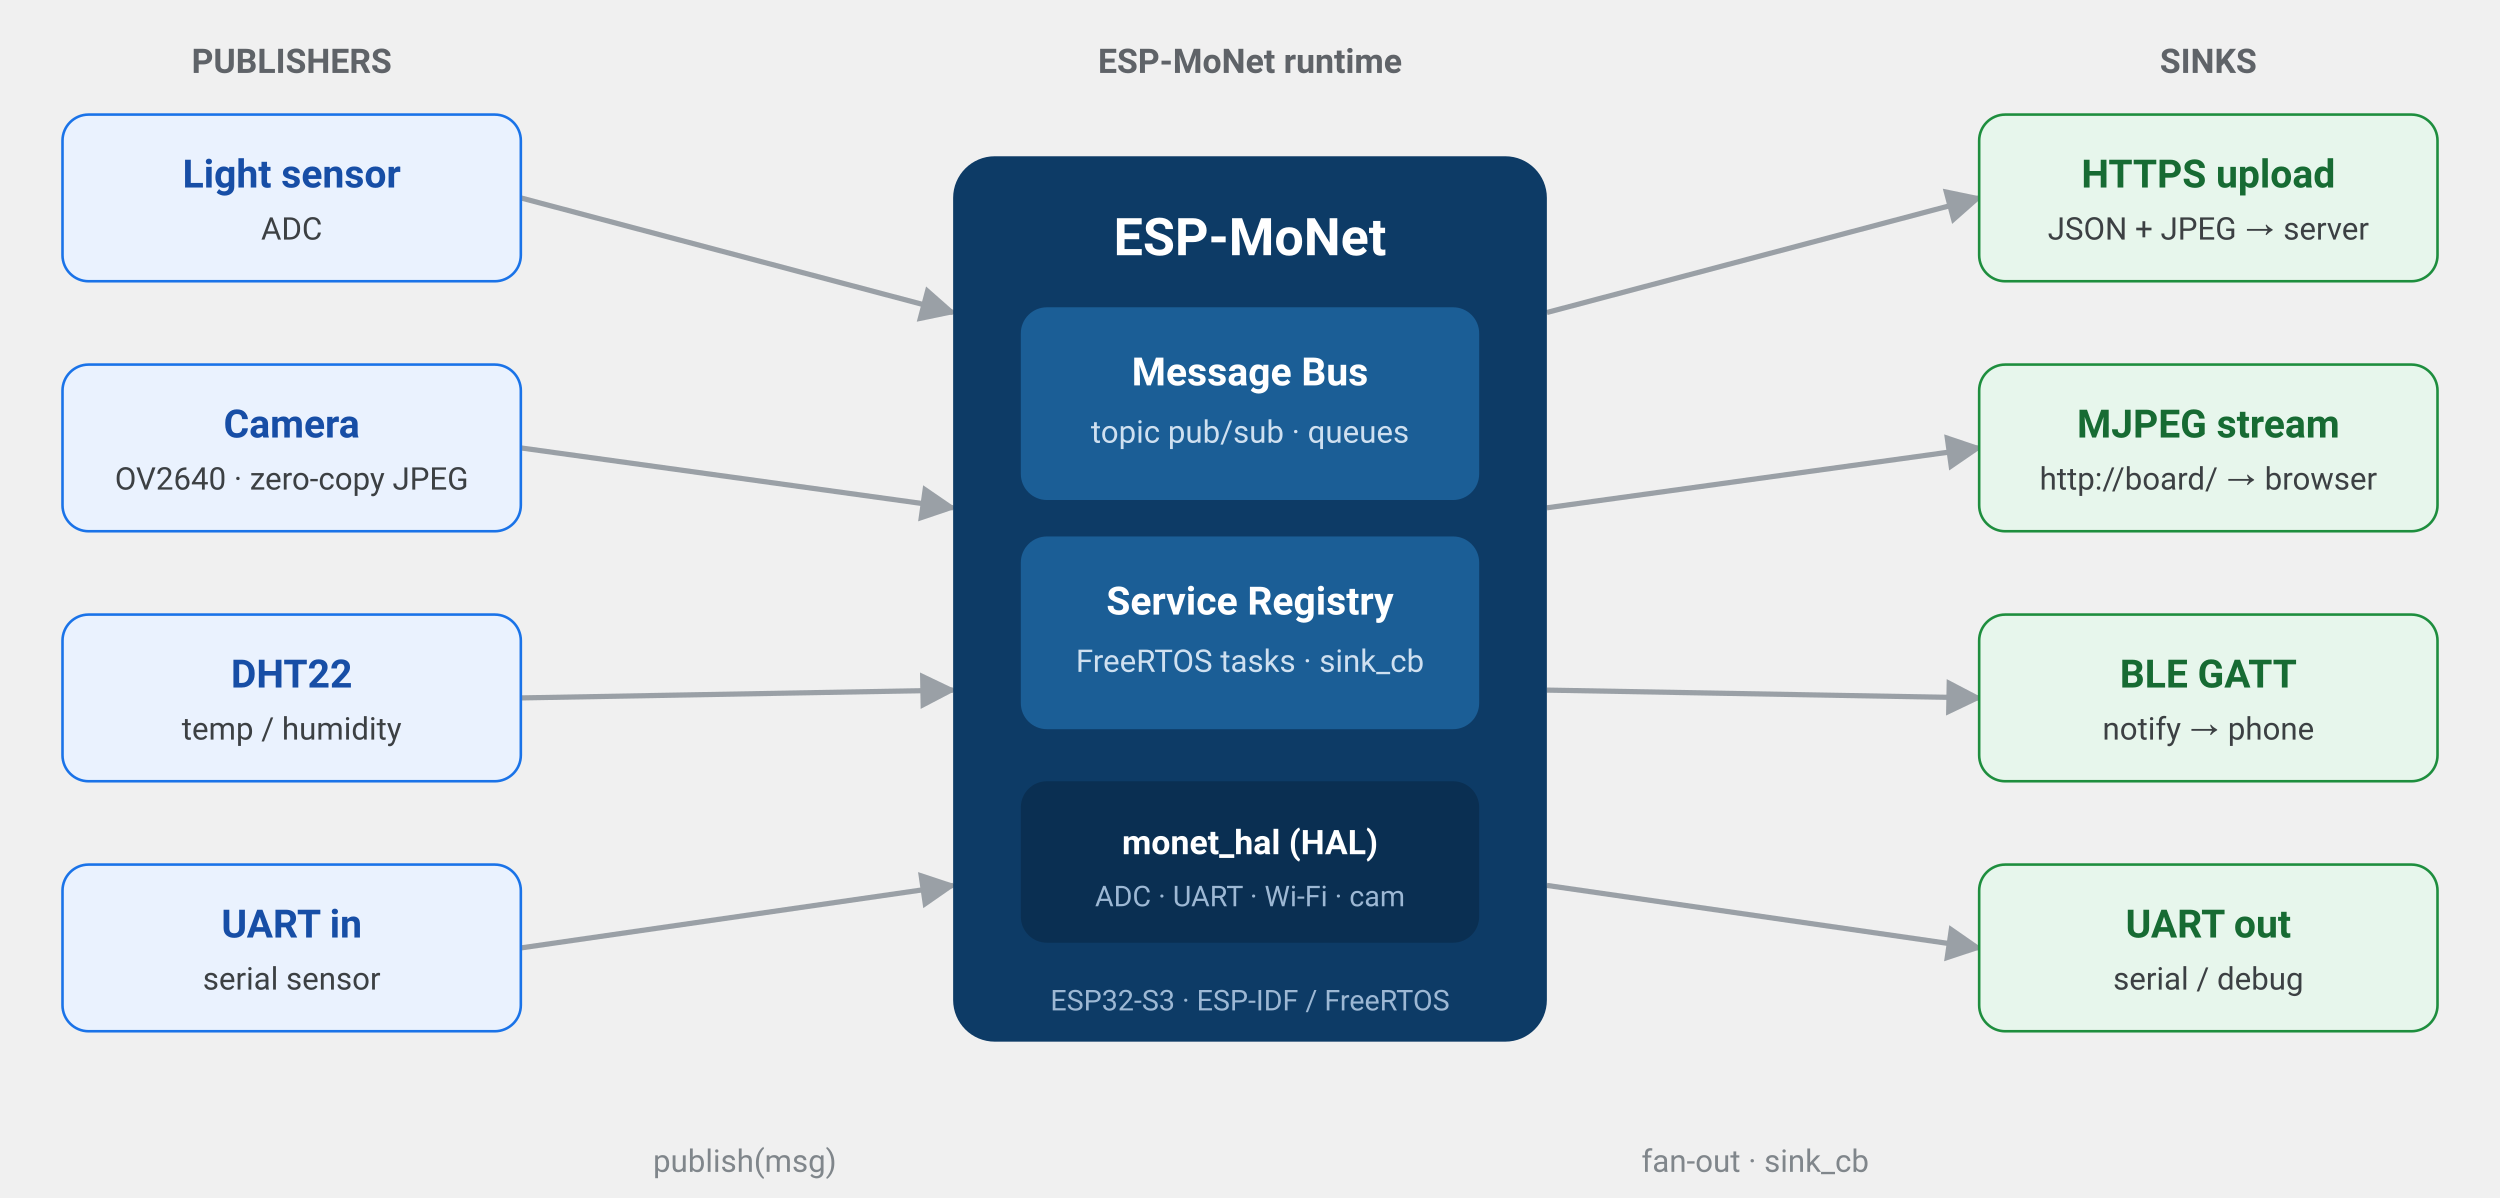
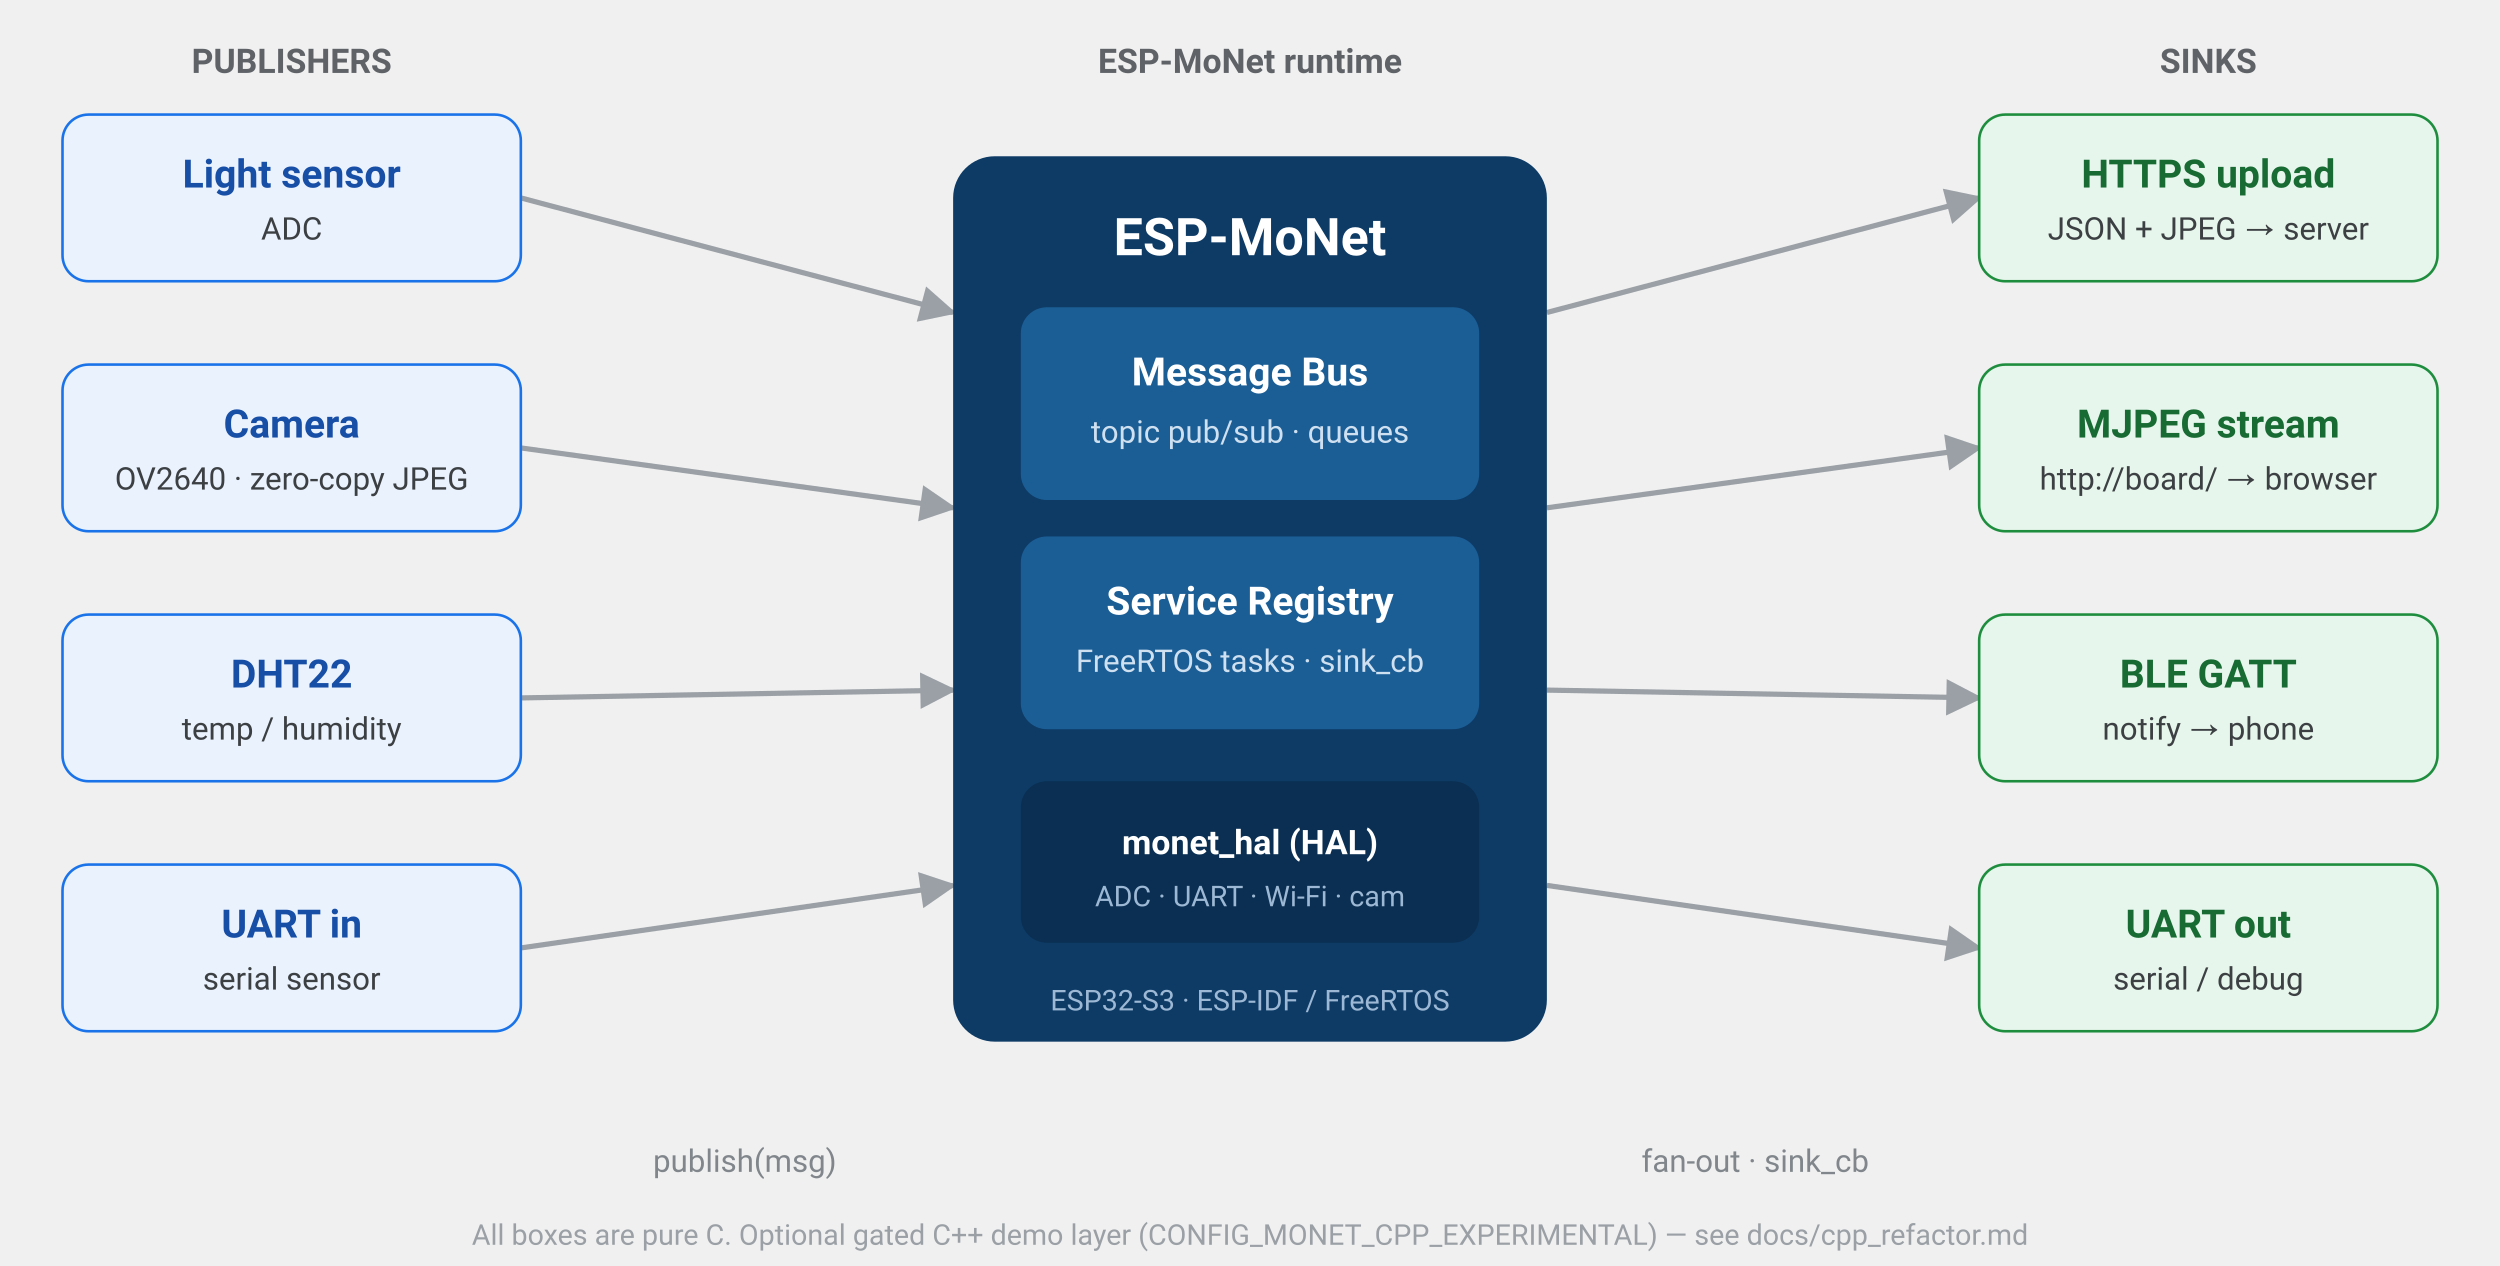
- <svg xmlns="http://www.w3.org/2000/svg" viewBox="0 0 960 460" font-family="-apple-system, BlinkMacSystemFont, 'Segoe UI', Roboto, Helvetica, Arial, sans-serif">
+ <svg xmlns="http://www.w3.org/2000/svg" viewBox="0 0 960 486" font-family="-apple-system, BlinkMacSystemFont, 'Segoe UI', Roboto, Helvetica, Arial, sans-serif">
  <defs>
    <marker id="arrow" viewBox="0 0 10 10" refX="9" refY="5" markerWidth="7" markerHeight="7" orient="auto-start-reverse">
      <path d="M0,0 L10,5 L0,10 z" fill="#9aa0a6" />
    </marker>
  </defs>
  <text x="112" y="28" text-anchor="middle" font-size="13" font-weight="600" fill="#5f6368">PUBLISHERS</text>
  <text x="480" y="28" text-anchor="middle" font-size="13" font-weight="600" fill="#5f6368">ESP-MoNet runtime</text>
  <text x="848" y="28" text-anchor="middle" font-size="13" font-weight="600" fill="#5f6368">SINKS</text>
  <text x="286" y="450" text-anchor="middle" font-size="12" fill="#80868b">publish(msg)</text>
  <text x="674" y="450" text-anchor="middle" font-size="12" fill="#80868b">fan-out · sink_cb</text>
+   <text x="480" y="478" text-anchor="middle" font-size="11" fill="#9aa0a6">All boxes are pure C. Optional gated C++ demo layer (CONFIG_MONET_CPP_EXPERIMENTAL) — see docs/cpp_refactor.md</text>
  <g stroke="#9aa0a6" stroke-width="2" marker-end="url(#arrow)">
    <line x1="200" y1="76" x2="366" y2="120" />
    <line x1="200" y1="172" x2="366" y2="195" />
    <line x1="200" y1="268" x2="366" y2="265" />
    <line x1="200" y1="364" x2="366" y2="340" />
  </g>
  <g stroke="#9aa0a6" stroke-width="2" marker-end="url(#arrow)">
    <line x1="594" y1="120" x2="760" y2="76" />
    <line x1="594" y1="195" x2="760" y2="172" />
    <line x1="594" y1="265" x2="760" y2="268" />
    <line x1="594" y1="340" x2="760" y2="364" />
  </g>
  <g>
    <rect x="24" y="44" width="176" height="64" rx="10" fill="#eaf2fe" stroke="#1a73e8" />
    <text x="112" y="72" text-anchor="middle" font-size="15" font-weight="600" fill="#174ea6">Light sensor</text>
    <text x="112" y="92" text-anchor="middle" font-size="12" fill="#3c4043">ADC</text>
    <rect x="24" y="140" width="176" height="64" rx="10" fill="#eaf2fe" stroke="#1a73e8" />
    <text x="112" y="168" text-anchor="middle" font-size="15" font-weight="600" fill="#174ea6">Camera</text>
    <text x="112" y="188" text-anchor="middle" font-size="12" fill="#3c4043">OV2640 · zero-copy JPEG</text>
    <rect x="24" y="236" width="176" height="64" rx="10" fill="#eaf2fe" stroke="#1a73e8" />
    <text x="112" y="264" text-anchor="middle" font-size="15" font-weight="600" fill="#174ea6">DHT22</text>
    <text x="112" y="284" text-anchor="middle" font-size="12" fill="#3c4043">temp / humidity</text>
    <rect x="24" y="332" width="176" height="64" rx="10" fill="#eaf2fe" stroke="#1a73e8" />
    <text x="112" y="360" text-anchor="middle" font-size="15" font-weight="600" fill="#174ea6">UART in</text>
    <text x="112" y="380" text-anchor="middle" font-size="12" fill="#3c4043">serial sensor</text>
  </g>
  <rect x="366" y="60" width="228" height="340" rx="16" fill="#0d3b66" />
  <text x="480" y="98" text-anchor="middle" font-size="20" font-weight="700" fill="#ffffff">ESP-MoNet</text>
  <rect x="392" y="118" width="176" height="74" rx="10" fill="#1b5e96" />
  <text x="480" y="148" text-anchor="middle" font-size="15" font-weight="600" fill="#ffffff">Message Bus</text>
  <text x="480" y="170" text-anchor="middle" font-size="12" fill="#cfe0f0">topic pub/sub · queues</text>
  <rect x="392" y="206" width="176" height="74" rx="10" fill="#1b5e96" />
  <text x="480" y="236" text-anchor="middle" font-size="15" font-weight="600" fill="#ffffff">Service Registry</text>
  <text x="480" y="258" text-anchor="middle" font-size="12" fill="#cfe0f0">FreeRTOS tasks · sink_cb</text>
  <rect x="392" y="300" width="176" height="62" rx="10" fill="#0a2f52" />
  <text x="480" y="328" text-anchor="middle" font-size="13" font-weight="600" fill="#ffffff">monet_hal (HAL)</text>
  <text x="480" y="348" text-anchor="middle" font-size="11" fill="#9db8d4">ADC · UART · Wi-Fi · cam</text>
  <text x="480" y="388" text-anchor="middle" font-size="11" fill="#9db8d4">ESP32-S3 · ESP-IDF / FreeRTOS</text>
  <g>
    <rect x="760" y="44" width="176" height="64" rx="10" fill="#e7f6ec" stroke="#1e8e3e" />
    <text x="848" y="72" text-anchor="middle" font-size="15" font-weight="600" fill="#176b33">HTTPS upload</text>
    <text x="848" y="92" text-anchor="middle" font-size="12" fill="#3c4043">JSON + JPEG → server</text>
    <rect x="760" y="140" width="176" height="64" rx="10" fill="#e7f6ec" stroke="#1e8e3e" />
    <text x="848" y="168" text-anchor="middle" font-size="15" font-weight="600" fill="#176b33">MJPEG stream</text>
    <text x="848" y="188" text-anchor="middle" font-size="12" fill="#3c4043">http://board/ → browser</text>
    <rect x="760" y="236" width="176" height="64" rx="10" fill="#e7f6ec" stroke="#1e8e3e" />
    <text x="848" y="264" text-anchor="middle" font-size="15" font-weight="600" fill="#176b33">BLE GATT</text>
    <text x="848" y="284" text-anchor="middle" font-size="12" fill="#3c4043">notify → phone</text>
    <rect x="760" y="332" width="176" height="64" rx="10" fill="#e7f6ec" stroke="#1e8e3e" />
    <text x="848" y="360" text-anchor="middle" font-size="15" font-weight="600" fill="#176b33">UART out</text>
    <text x="848" y="380" text-anchor="middle" font-size="12" fill="#3c4043">serial / debug</text>
  </g>
</svg>
